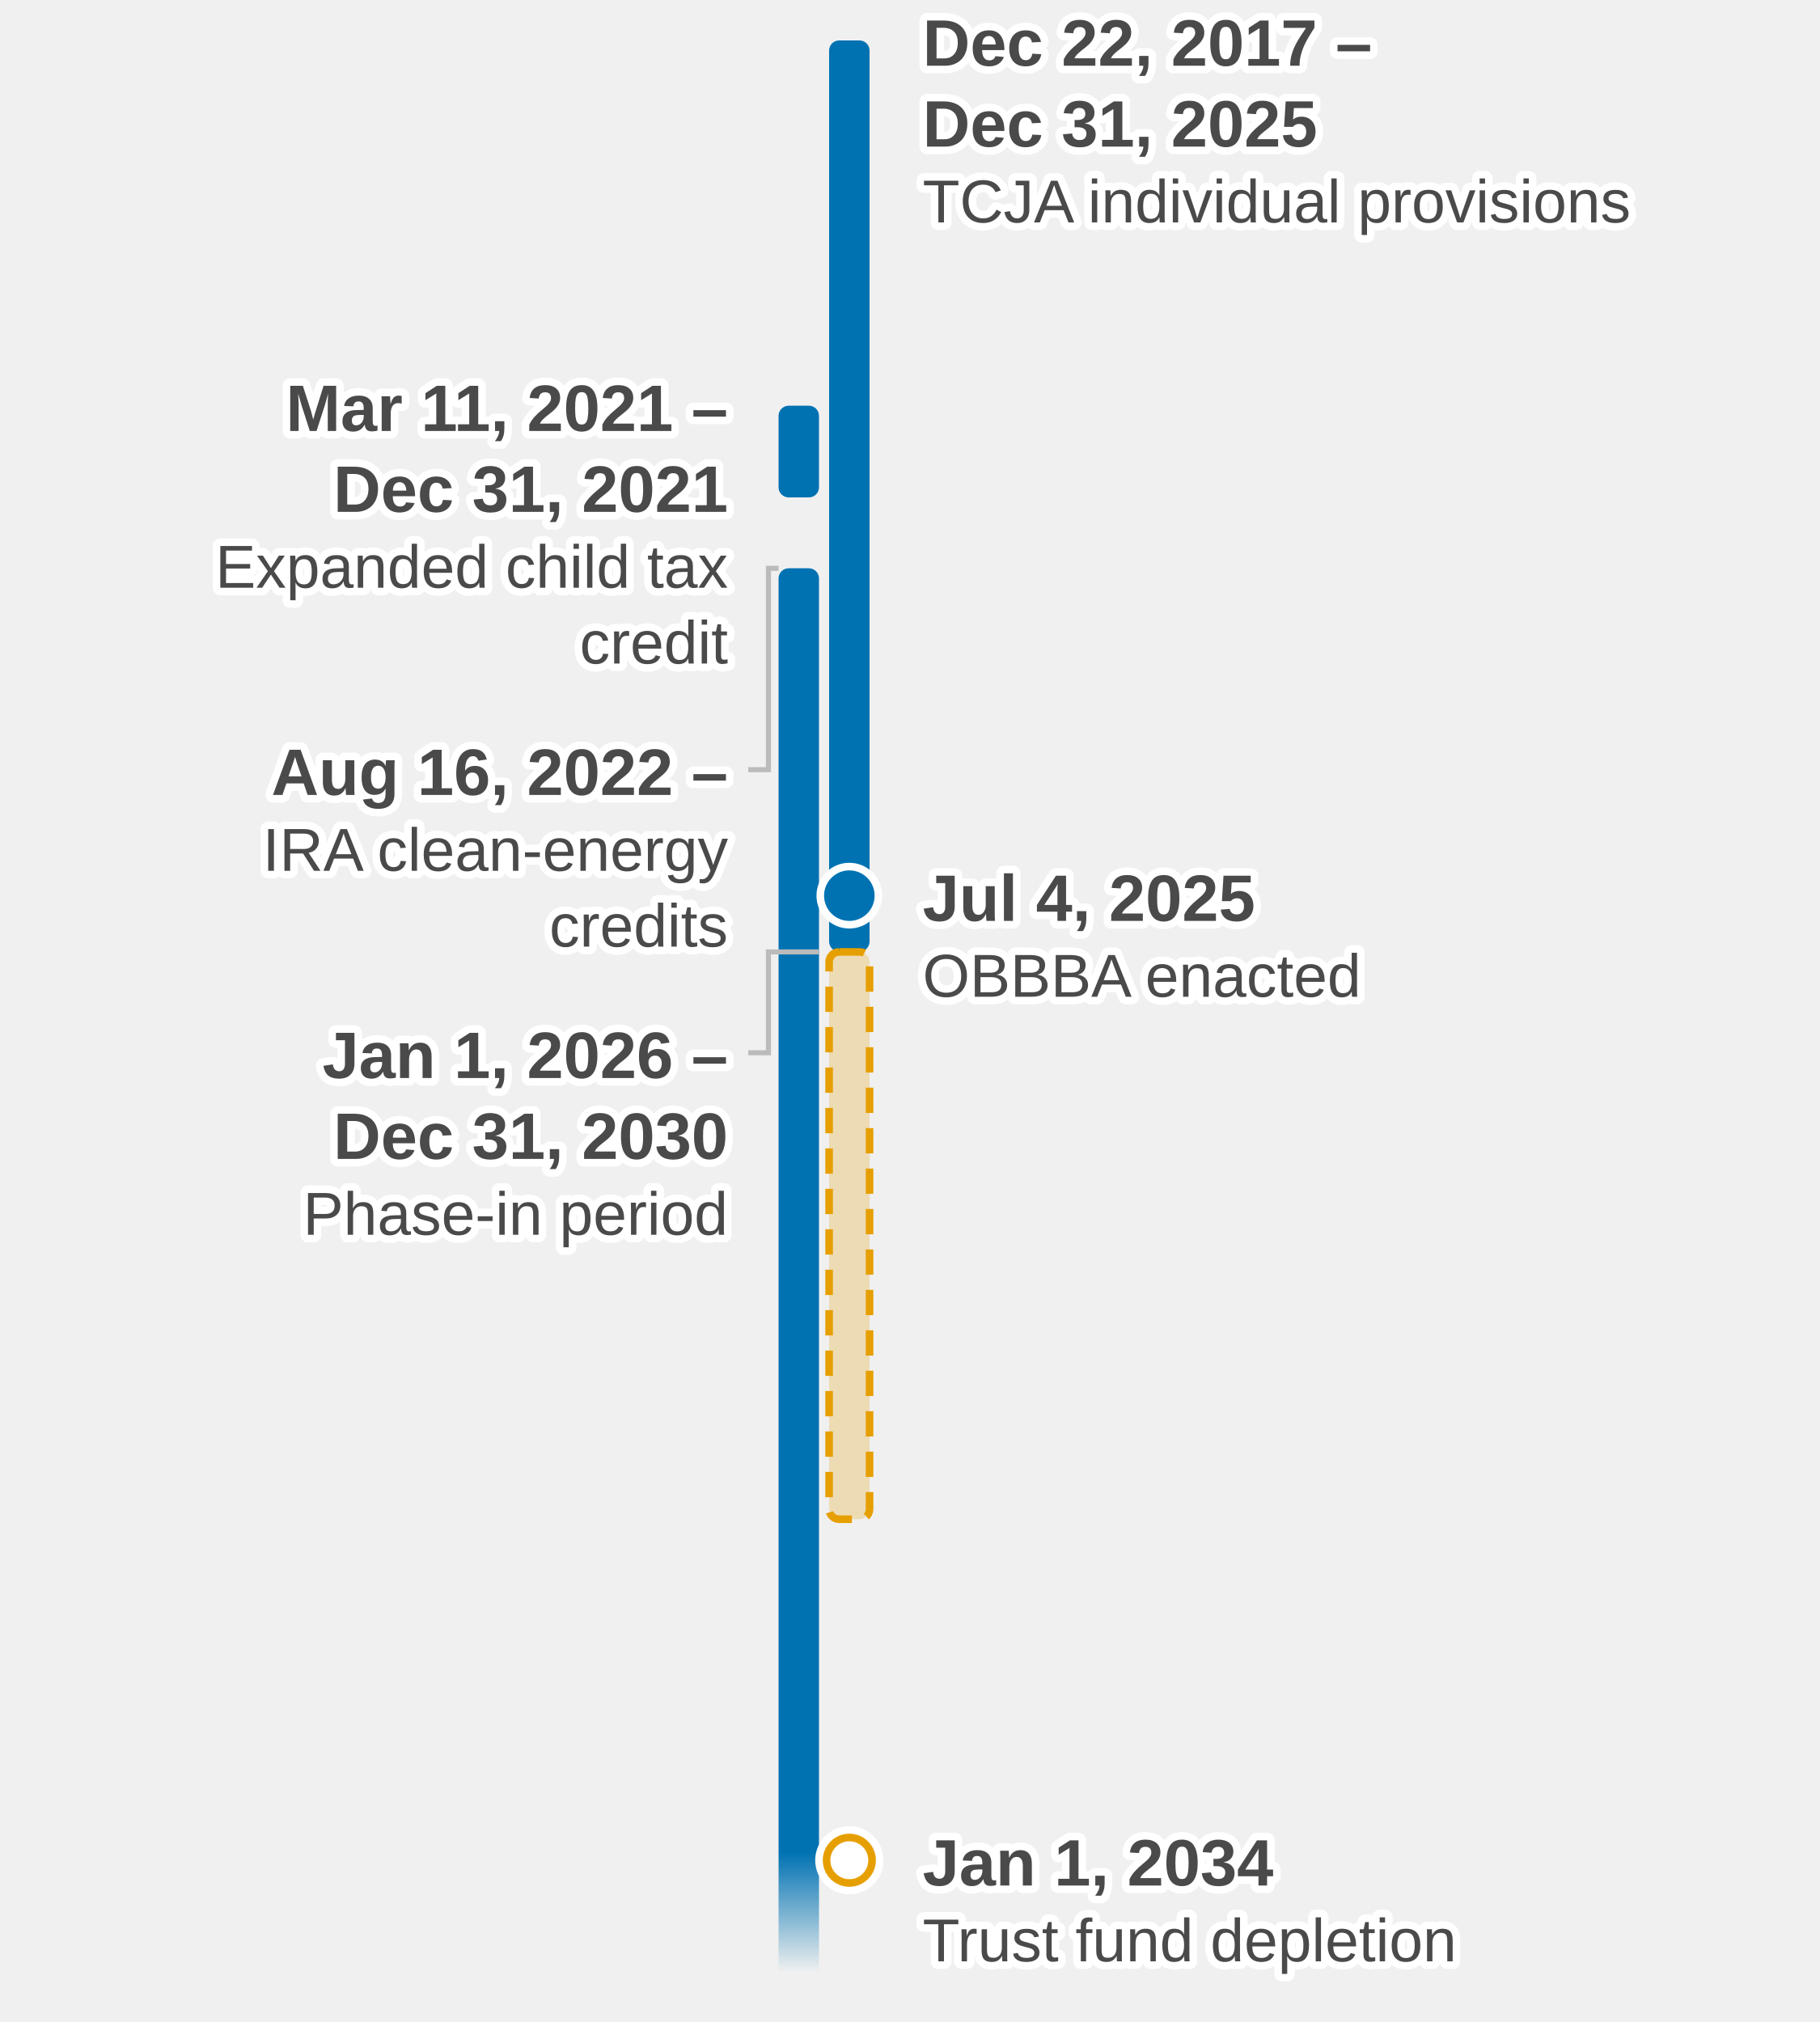
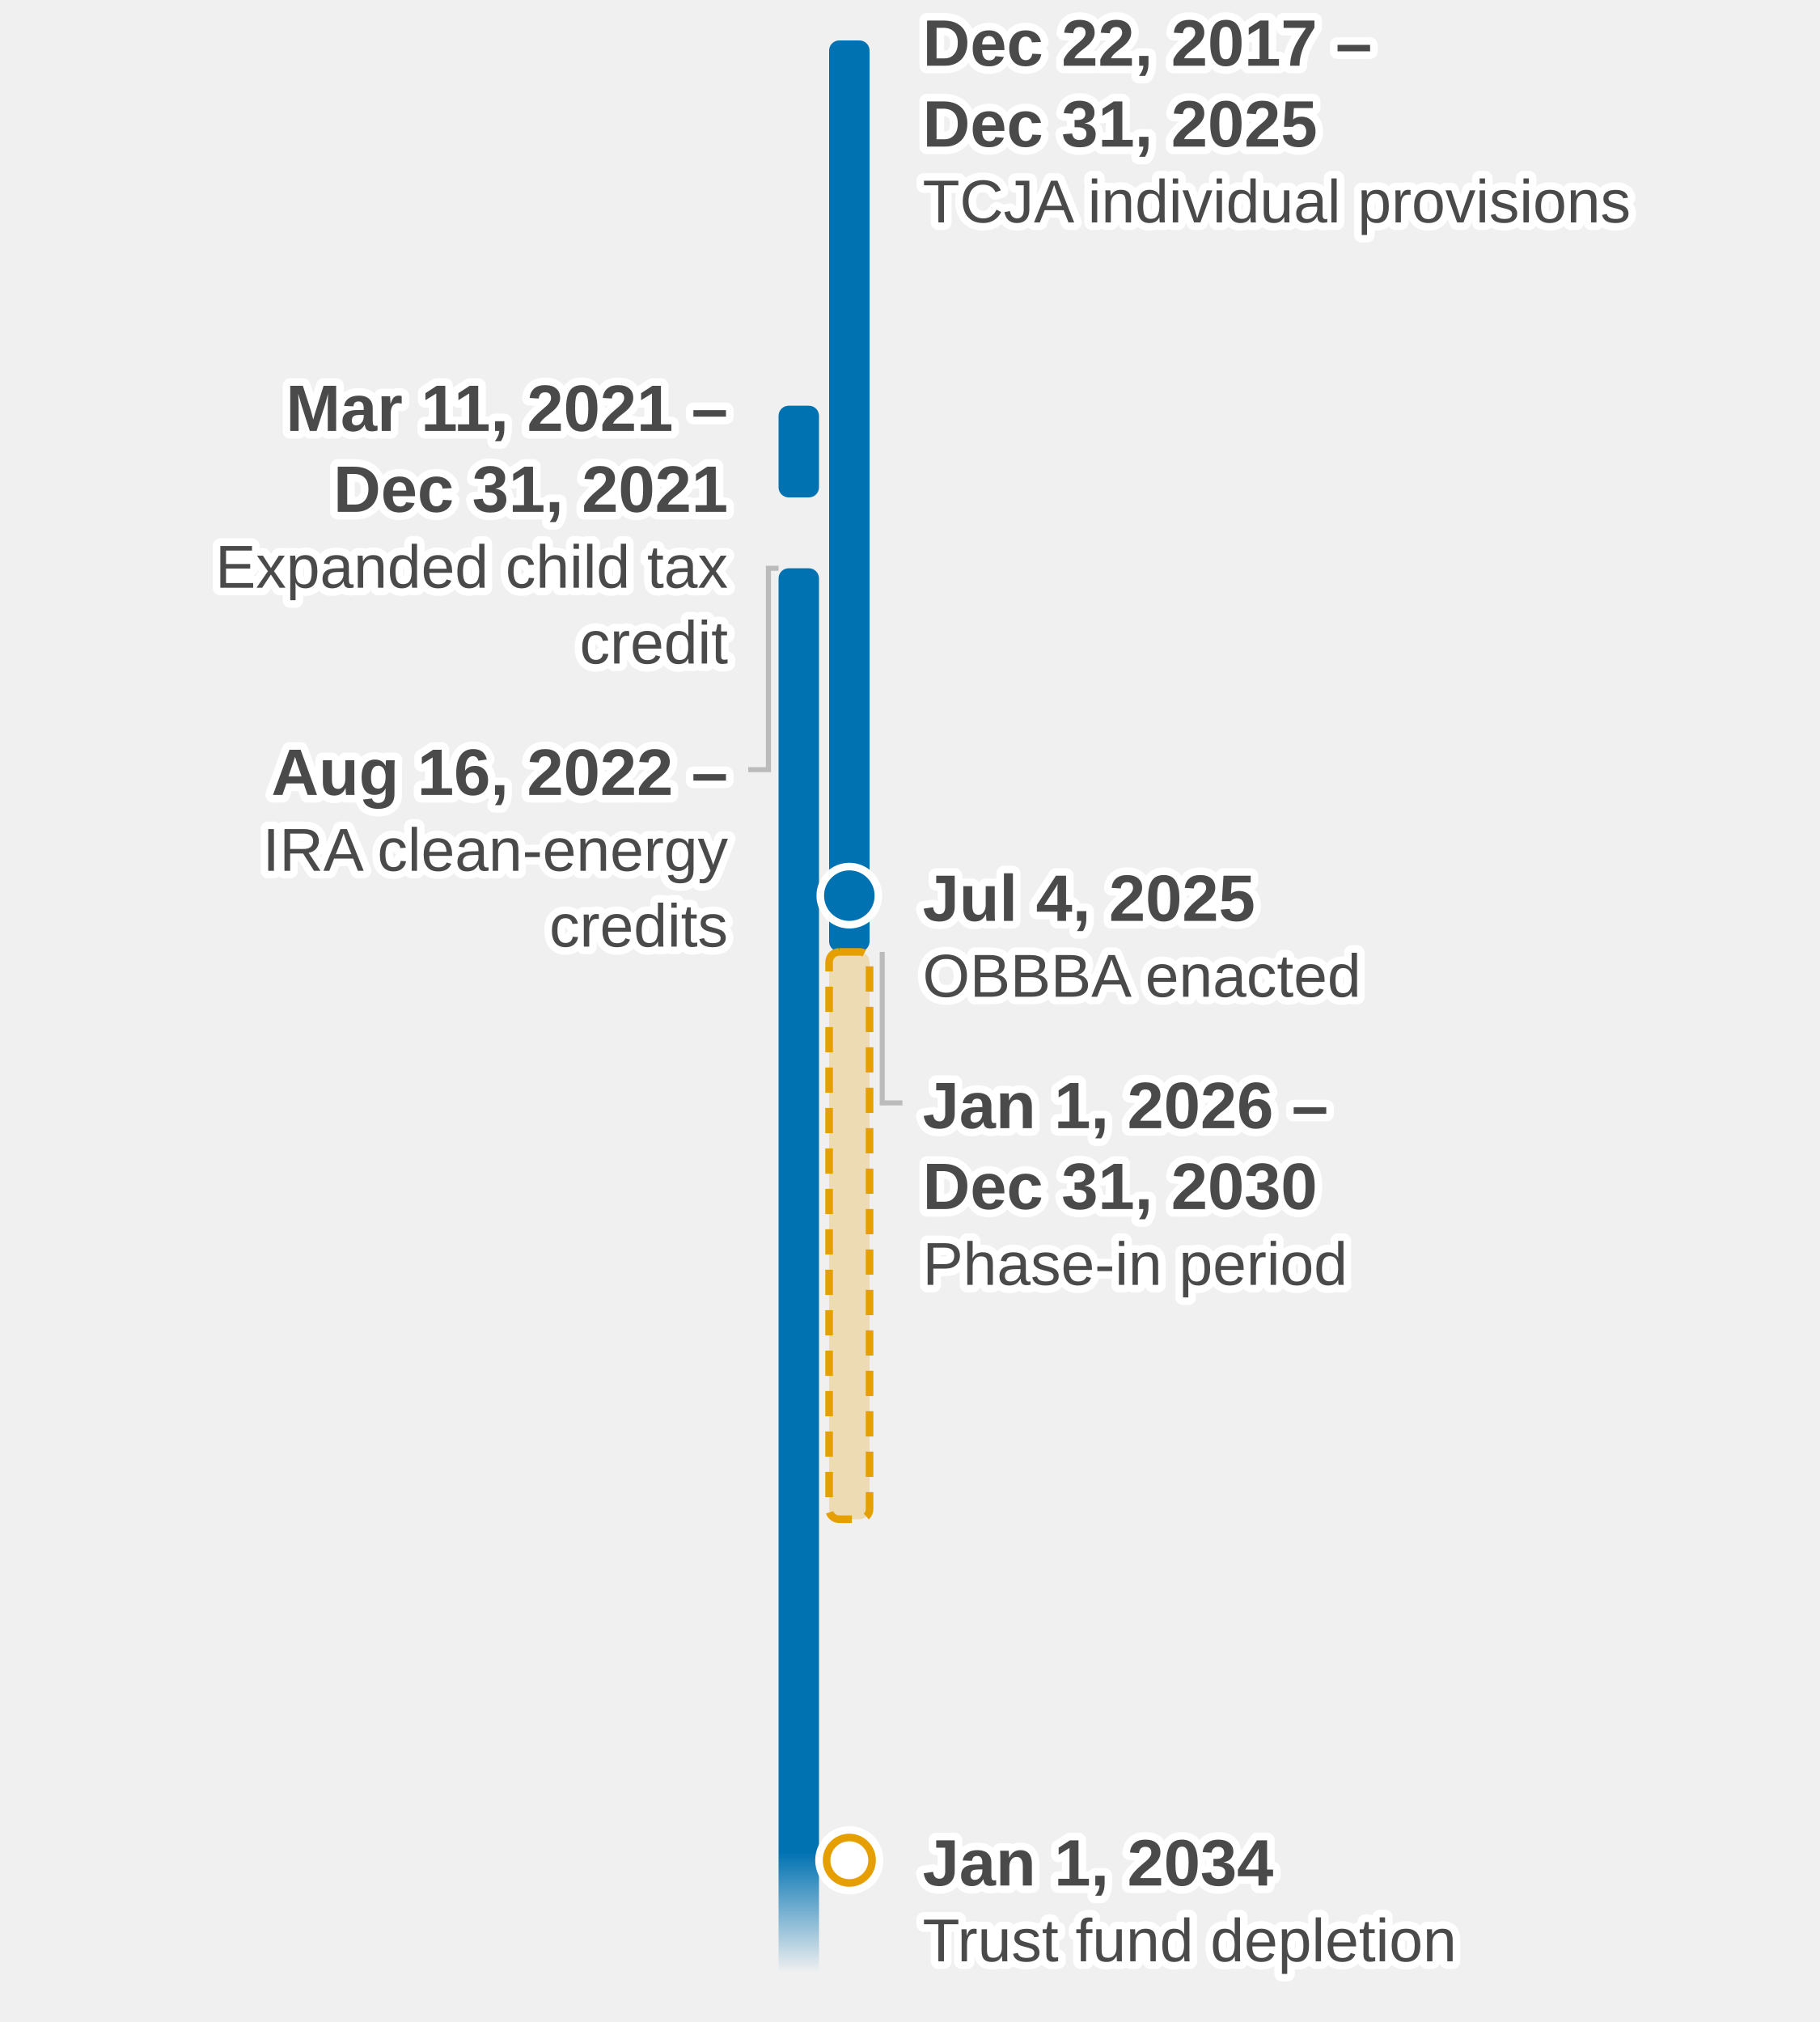
<svg class="tbl-timeline" width="360" height="400" viewBox="0 0 360 400" font-family="Figtree, &quot;Source Sans 3&quot;, system-ui, -apple-system, &quot;Segoe UI&quot;, Arial, sans-serif">
  <defs>
    <linearGradient id="tblfade-0072B2-down-914" x1="0" y1="0" x2="0" y2="1">
      <stop offset="0.914" stop-color="#0072B2" stop-opacity="1" />
      <stop offset="1" stop-color="#0072B2" stop-opacity="0" />
    </linearGradient>
  </defs>
  <g class="tbl-timeline-chrome">
    <line class="tbl-timeline-rule" x1="168" y1="8" x2="168" y2="392" stroke="#F0F0F0" stroke-width="2" />
  </g>
  <g class="tbl-timeline-spans" aria-hidden="true">
    <rect class="tbl-timeline-span" data-series="law" x="164" y="8" width="8" height="180.25" rx="2" fill="#0072B2" />
    <rect class="tbl-timeline-span" data-series="law" x="154" y="80.26" width="8" height="18.14" rx="2" fill="#0072B2" />
    <rect class="tbl-timeline-span" data-series="law" x="154" y="112.42" width="8" height="279.58" rx="2" fill="url(#tblfade-0072B2-down-914)" />
    <rect class="tbl-timeline-span" data-series="projection" x="164" y="188.31" width="8" height="112.23" rx="2" fill="#E69F00" fill-opacity="0.25" stroke="#E69F00" stroke-width="1.5" stroke-dasharray="5 3" />
  </g>
  <g class="tbl-timeline-markers" aria-hidden="true">
    <circle class="tbl-timeline-marker-halo" data-series="law" cx="168" cy="177.18" r="6.5" fill="#FFFFFF" />
    <circle class="tbl-timeline-marker-halo" data-series="projection" cx="168" cy="368" r="6.75" fill="#FFFFFF" />
    <circle class="tbl-timeline-marker" data-series="law" cx="168" cy="177.18" r="4.5" fill="#0072B2" stroke="#0072B2" stroke-width="1" />
    <circle class="tbl-timeline-marker" data-series="projection" cx="168" cy="368" r="4.5" fill="#FFFFFF" stroke="#E69F00" stroke-width="1.5" />
  </g>
  <g class="tbl-timeline-stems" aria-hidden="true">
    <polyline class="tbl-timeline-stem" data-series="law" fill="none" stroke="#BBBBBB" stroke-width="1" points="154,112.42 152,112.42 152,152.26 148,152.26" />
-     <polyline class="tbl-timeline-stem" data-series="projection" fill="none" stroke="#BBBBBB" stroke-width="1" points="162,188.31 152,188.31 152,208.26 148,208.26" />
+     <polyline class="tbl-timeline-stem" data-series="projection" fill="none" stroke="#BBBBBB" stroke-width="1" points="174.5,188.31 174.5,218.18 178.5,218.18" />
  </g>
  <g role="list" aria-label="Timeline, 6 events">
    <g role="listitem" aria-label="Dec 22, 2017 – Dec 31, 2025: TCJA individual provisions.">
      <g class="tbl-timeline-label" data-series="law">
        <text x="182.5" y="13" text-anchor="start" font-size="13" font-weight="700" fill="#4A4A4A" paint-order="stroke" stroke="#FFFFFF" stroke-width="3" stroke-linejoin="round">Dec 22, 2017 –</text>
        <text x="182.5" y="29" text-anchor="start" font-size="13" font-weight="700" fill="#4A4A4A" paint-order="stroke" stroke="#FFFFFF" stroke-width="3" stroke-linejoin="round">Dec 31, 2025</text>
        <text x="182.5" y="44" text-anchor="start" font-size="12" font-weight="500" fill="#4A4A4A" paint-order="stroke" stroke="#FFFFFF" stroke-width="3" stroke-linejoin="round">TCJA individual provisions</text>
      </g>
    </g>
    <g role="listitem" aria-label="Mar 11, 2021 – Dec 31, 2021: Expanded child tax credit.">
      <g class="tbl-timeline-label" data-series="law">
        <text x="144" y="85.26" text-anchor="end" font-size="13" font-weight="700" fill="#4A4A4A" paint-order="stroke" stroke="#FFFFFF" stroke-width="3" stroke-linejoin="round">Mar 11, 2021 –</text>
        <text x="144" y="101.26" text-anchor="end" font-size="13" font-weight="700" fill="#4A4A4A" paint-order="stroke" stroke="#FFFFFF" stroke-width="3" stroke-linejoin="round">Dec 31, 2021</text>
        <text x="144" y="116.26" text-anchor="end" font-size="12" font-weight="500" fill="#4A4A4A" paint-order="stroke" stroke="#FFFFFF" stroke-width="3" stroke-linejoin="round">Expanded child tax</text>
        <text x="144" y="131.26" text-anchor="end" font-size="12" font-weight="500" fill="#4A4A4A" paint-order="stroke" stroke="#FFFFFF" stroke-width="3" stroke-linejoin="round">credit</text>
      </g>
    </g>
    <g role="listitem" aria-label="Aug 16, 2022 onward: IRA clean-energy credits.">
      <g class="tbl-timeline-label" data-series="law">
        <text x="144" y="157.26" text-anchor="end" font-size="13" font-weight="700" fill="#4A4A4A" paint-order="stroke" stroke="#FFFFFF" stroke-width="3" stroke-linejoin="round">Aug 16, 2022 –</text>
        <text x="144" y="172.26" text-anchor="end" font-size="12" font-weight="500" fill="#4A4A4A" paint-order="stroke" stroke="#FFFFFF" stroke-width="3" stroke-linejoin="round">IRA clean-energy</text>
        <text x="144" y="187.26" text-anchor="end" font-size="12" font-weight="500" fill="#4A4A4A" paint-order="stroke" stroke="#FFFFFF" stroke-width="3" stroke-linejoin="round">credits</text>
      </g>
    </g>
    <g role="listitem" aria-label="Jul 4, 2025: OBBBA enacted.">
      <g class="tbl-timeline-label" data-series="law">
        <text x="182.5" y="182.18" text-anchor="start" font-size="13" font-weight="700" fill="#4A4A4A" paint-order="stroke" stroke="#FFFFFF" stroke-width="3" stroke-linejoin="round">Jul 4, 2025</text>
        <text x="182.5" y="197.18" text-anchor="start" font-size="12" font-weight="500" fill="#4A4A4A" paint-order="stroke" stroke="#FFFFFF" stroke-width="3" stroke-linejoin="round">OBBBA enacted</text>
      </g>
    </g>
    <g role="listitem" aria-label="Jan 1, 2026 – Dec 31, 2030: Phase-in period.">
      <g class="tbl-timeline-label" data-series="projection">
-         <text x="144" y="213.26" text-anchor="end" font-size="13" font-weight="700" fill="#4A4A4A" paint-order="stroke" stroke="#FFFFFF" stroke-width="3" stroke-linejoin="round">Jan 1, 2026 –</text>
-         <text x="144" y="229.26" text-anchor="end" font-size="13" font-weight="700" fill="#4A4A4A" paint-order="stroke" stroke="#FFFFFF" stroke-width="3" stroke-linejoin="round">Dec 31, 2030</text>
-         <text x="144" y="244.26" text-anchor="end" font-size="12" font-weight="500" fill="#4A4A4A" paint-order="stroke" stroke="#FFFFFF" stroke-width="3" stroke-linejoin="round">Phase-in period</text>
+         <text x="182.5" y="223.18" text-anchor="start" font-size="13" font-weight="700" fill="#4A4A4A" paint-order="stroke" stroke="#FFFFFF" stroke-width="3" stroke-linejoin="round">Jan 1, 2026 –</text>
+         <text x="182.5" y="239.18" text-anchor="start" font-size="13" font-weight="700" fill="#4A4A4A" paint-order="stroke" stroke="#FFFFFF" stroke-width="3" stroke-linejoin="round">Dec 31, 2030</text>
+         <text x="182.5" y="254.18" text-anchor="start" font-size="12" font-weight="500" fill="#4A4A4A" paint-order="stroke" stroke="#FFFFFF" stroke-width="3" stroke-linejoin="round">Phase-in period</text>
      </g>
    </g>
    <g role="listitem" aria-label="Jan 1, 2034: Trust fund depletion.">
      <g class="tbl-timeline-label" data-series="projection">
        <text x="182.5" y="373" text-anchor="start" font-size="13" font-weight="700" fill="#4A4A4A" paint-order="stroke" stroke="#FFFFFF" stroke-width="3" stroke-linejoin="round">Jan 1, 2034</text>
        <text x="182.5" y="388" text-anchor="start" font-size="12" font-weight="500" fill="#4A4A4A" paint-order="stroke" stroke="#FFFFFF" stroke-width="3" stroke-linejoin="round">Trust fund depletion</text>
      </g>
    </g>
  </g>
</svg>
